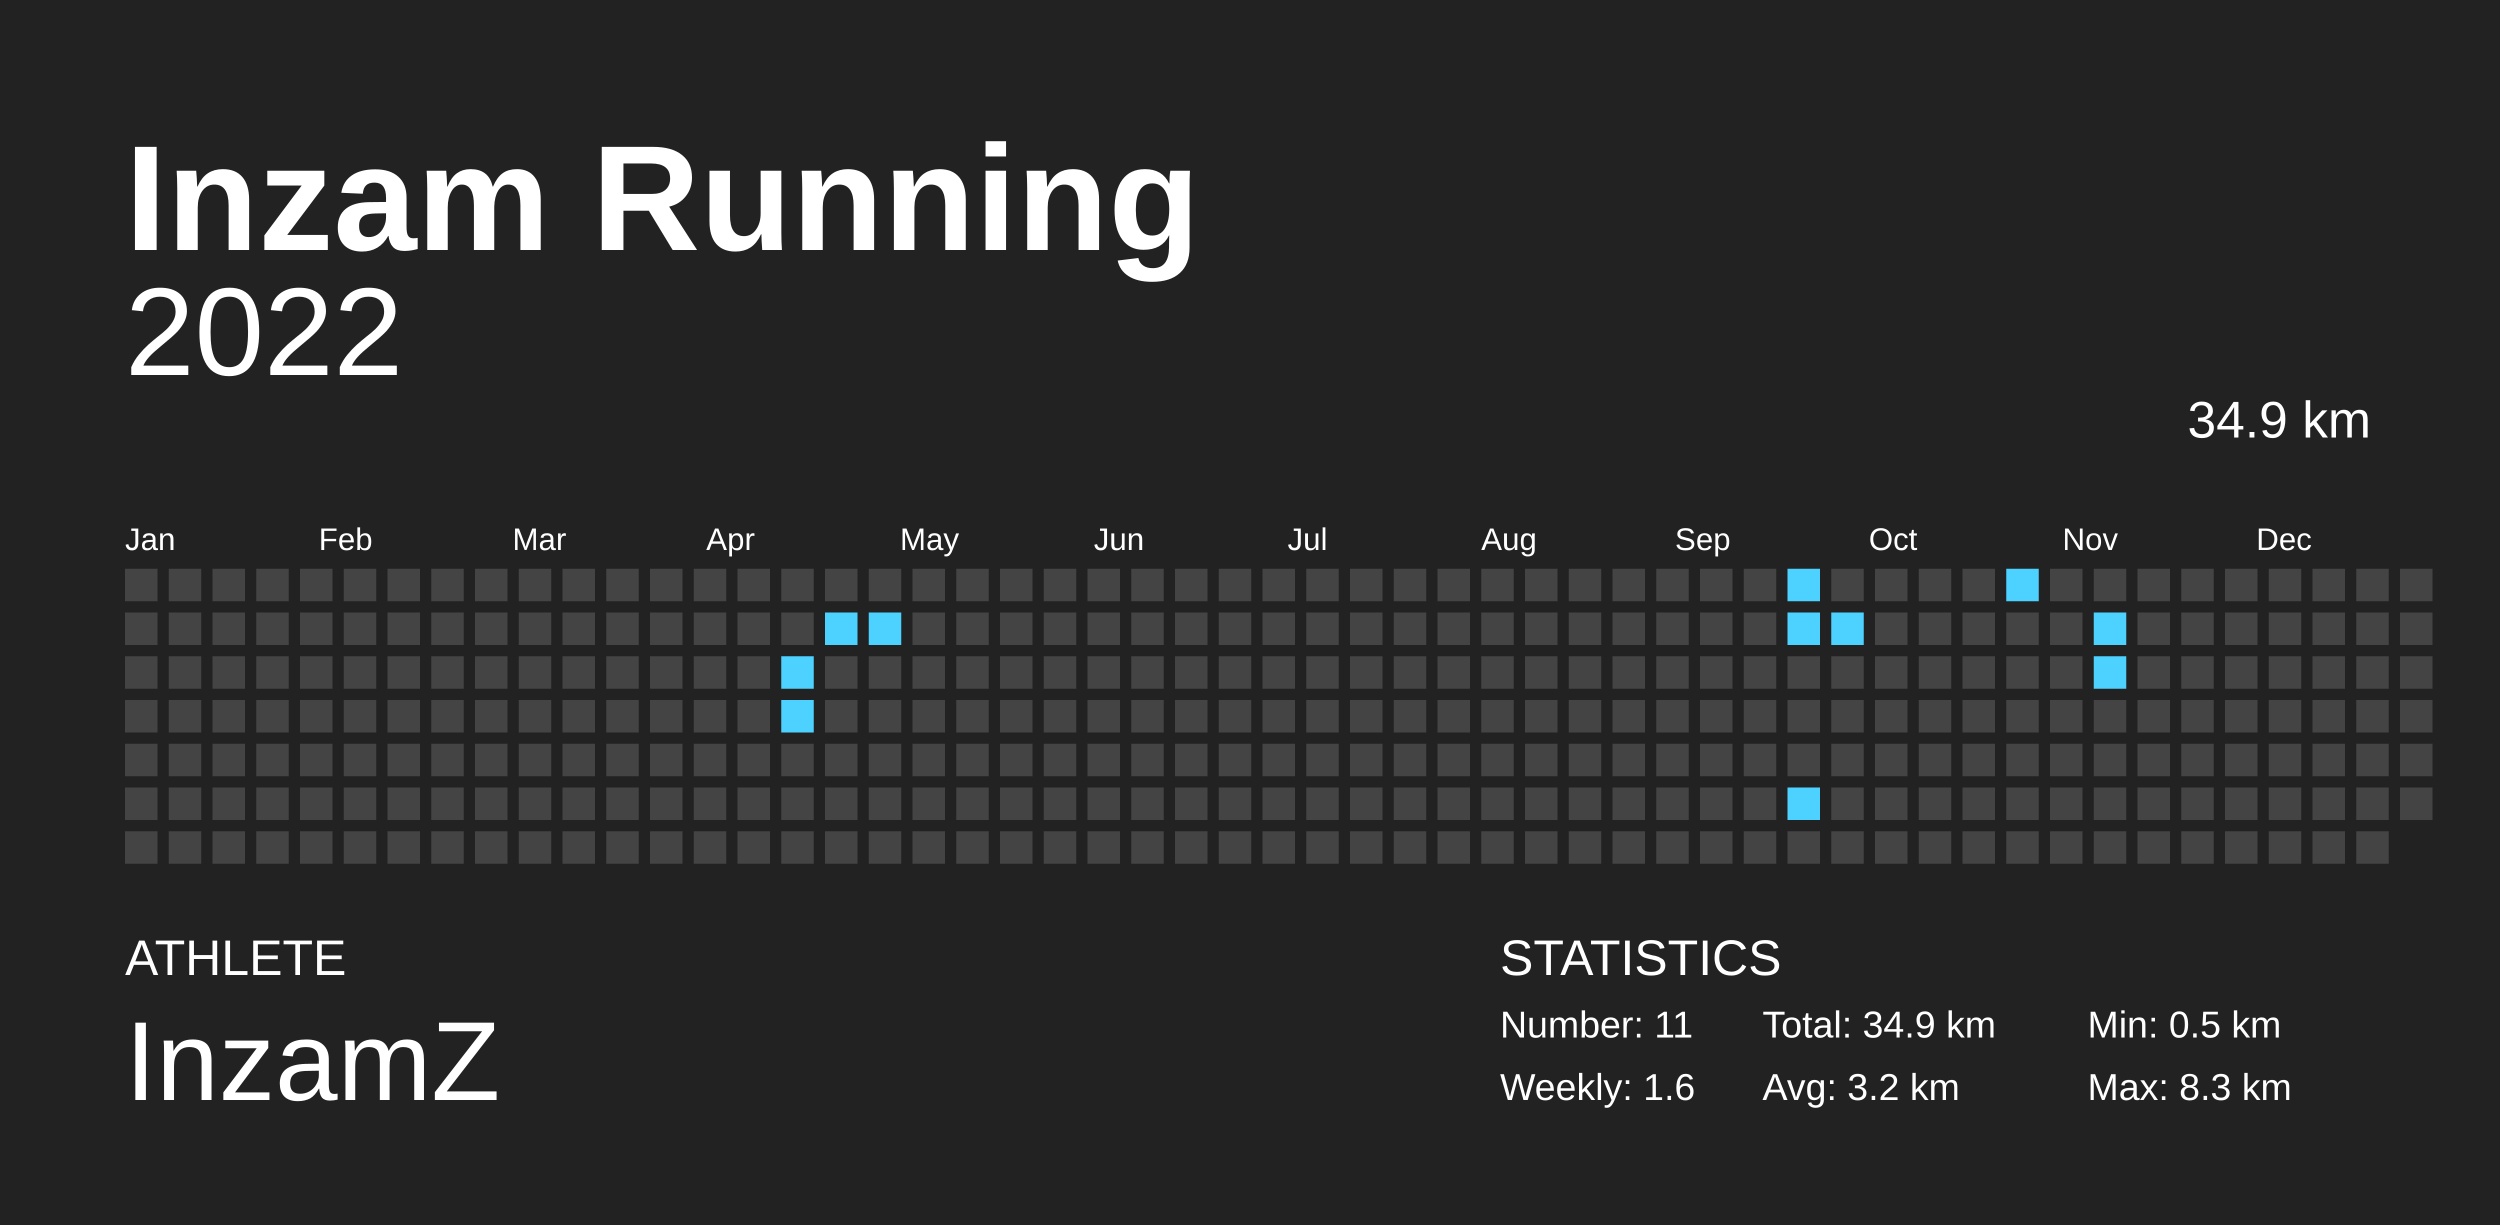
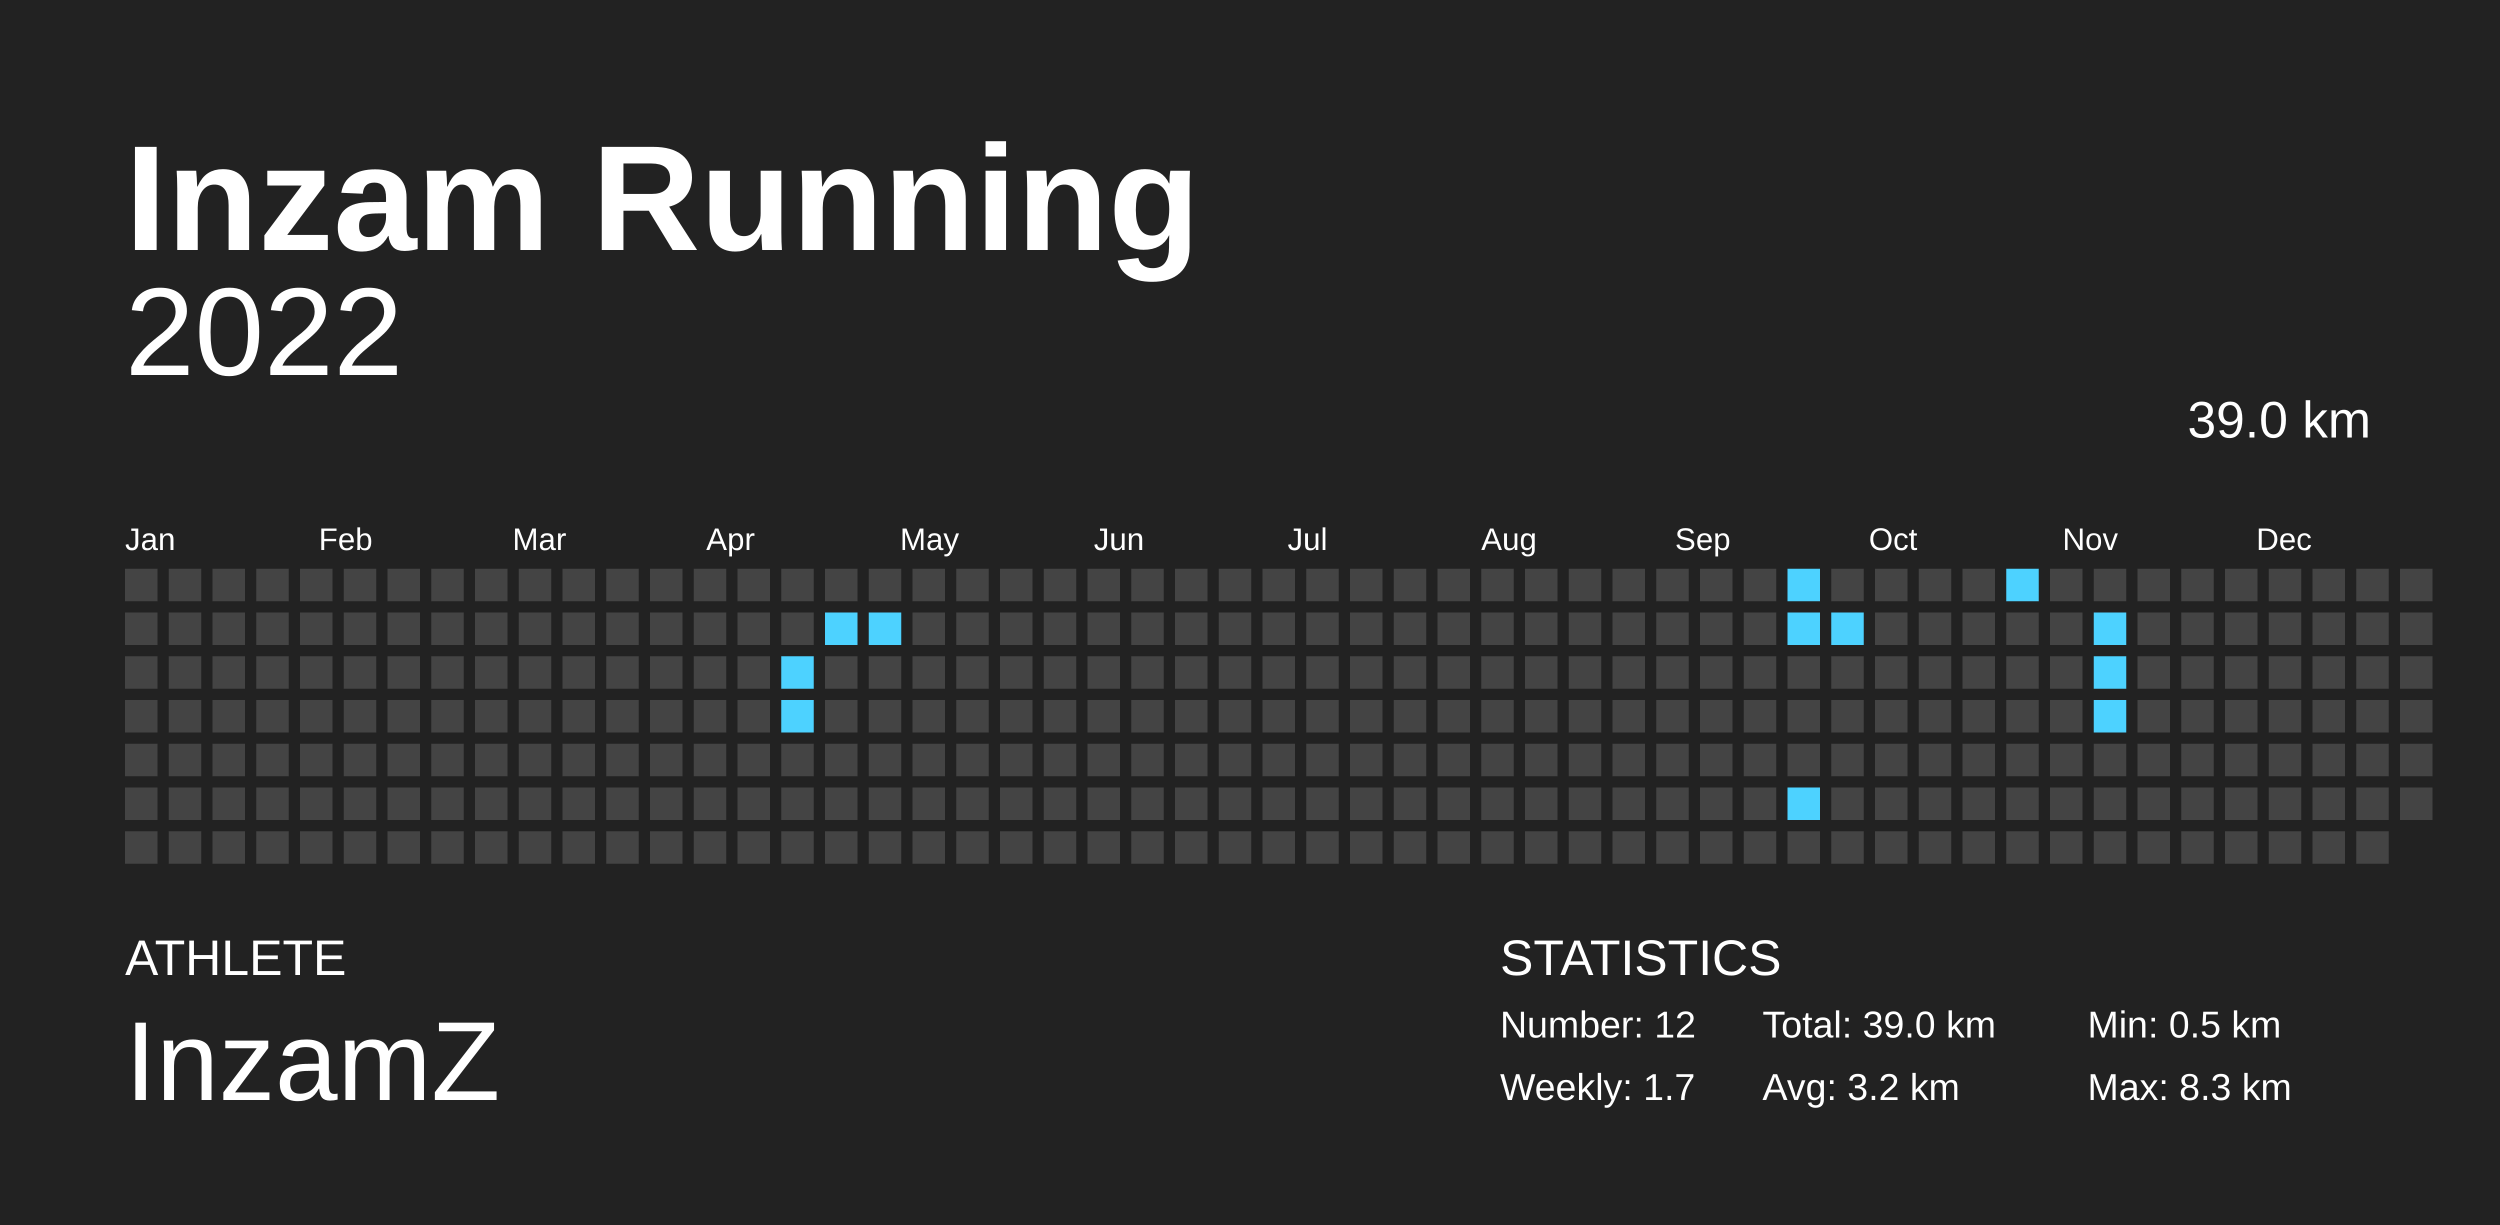
<svg xmlns="http://www.w3.org/2000/svg" baseProfile="full" height="98mm" version="1.1" viewBox="0,0,200,98" width="200mm">
  <defs />
  <rect fill="#222222" height="98" width="200" x="0" y="0" />
  <text fill="#FFFFFF" style="font-size:12px; font-family:Arial; font-weight:bold;" x="10" y="20">Inzam Running</text>
  <text fill="#FFFFFF" style="font-size:4px; font-family:Arial" x="10" y="78">ATHLETE</text>
  <text fill="#FFFFFF" style="font-size:9px; font-family:Arial" x="10" y="88">InzamZ</text>
  <text fill="#FFFFFF" style="font-size:4px; font-family:Arial" x="120" y="78">STATISTICS</text>
-   <text fill="#FFFFFF" style="font-size:3px; font-family:Arial" x="120" y="83">Number: 11</text>
-   <text fill="#FFFFFF" style="font-size:3px; font-family:Arial" x="120" y="88">Weekly: 1.6</text>
-   <text fill="#FFFFFF" style="font-size:3px; font-family:Arial" x="141" y="83">Total: 34.9 km</text>
+   <text fill="#FFFFFF" style="font-size:3px; font-family:Arial" x="120" y="83">Number: 12</text>
+   <text fill="#FFFFFF" style="font-size:3px; font-family:Arial" x="120" y="88">Weekly: 1.7</text>
+   <text fill="#FFFFFF" style="font-size:3px; font-family:Arial" x="141" y="83">Total: 39.0 km</text>
  <text fill="#FFFFFF" style="font-size:3px; font-family:Arial" x="141" y="88">Avg: 3.2 km</text>
  <text fill="#FFFFFF" style="font-size:3px; font-family:Arial" x="167" y="83">Min: 0.5 km</text>
  <text fill="#FFFFFF" style="font-size:3px; font-family:Arial" x="167" y="88">Max: 8.3 km</text>
  <text alignment-baseline="hanging" fill="#FFFFFF" style="font-size:10.0px; font-family:Arial;" x="10" y="30">2022</text>
-   <text alignment-baseline="hanging" fill="#FFFFFF" style="font-size:4.125px; font-family:Arial;" x="175" y="35">34.9 km</text>
+   <text alignment-baseline="hanging" fill="#FFFFFF" style="font-size:4.125px; font-family:Arial;" x="175" y="35">39.0 km</text>
  <text fill="#FFFFFF" style="font-size:2.5px; font-family:Arial" x="10.0" y="44">Jan</text>
  <text fill="#FFFFFF" style="font-size:2.5px; font-family:Arial" x="25.5" y="44">Feb</text>
  <text fill="#FFFFFF" style="font-size:2.5px; font-family:Arial" x="41.0" y="44">Mar</text>
  <text fill="#FFFFFF" style="font-size:2.5px; font-family:Arial" x="56.5" y="44">Apr</text>
  <text fill="#FFFFFF" style="font-size:2.5px; font-family:Arial" x="72.0" y="44">May</text>
  <text fill="#FFFFFF" style="font-size:2.5px; font-family:Arial" x="87.5" y="44">Jun</text>
  <text fill="#FFFFFF" style="font-size:2.5px; font-family:Arial" x="103.0" y="44">Jul</text>
  <text fill="#FFFFFF" style="font-size:2.5px; font-family:Arial" x="118.5" y="44">Aug</text>
  <text fill="#FFFFFF" style="font-size:2.5px; font-family:Arial" x="134.0" y="44">Sep</text>
  <text fill="#FFFFFF" style="font-size:2.5px; font-family:Arial" x="149.5" y="44">Oct</text>
  <text fill="#FFFFFF" style="font-size:2.5px; font-family:Arial" x="165.0" y="44">Nov</text>
  <text fill="#FFFFFF" style="font-size:2.5px; font-family:Arial" x="180.5" y="44">Dec</text>
  <rect fill="#444444" height="2.6" width="2.6" x="10.0" y="45.5" />
  <rect fill="#444444" height="2.6" width="2.6" x="10.0" y="49.0" />
  <rect fill="#444444" height="2.6" width="2.6" x="10.0" y="52.5" />
  <rect fill="#444444" height="2.6" width="2.6" x="10.0" y="56.0" />
  <rect fill="#444444" height="2.6" width="2.6" x="10.0" y="59.5" />
  <rect fill="#444444" height="2.6" width="2.6" x="10.0" y="63.0" />
  <rect fill="#444444" height="2.6" width="2.6" x="10.0" y="66.5" />
  <rect fill="#444444" height="2.6" width="2.6" x="13.5" y="45.5" />
  <rect fill="#444444" height="2.6" width="2.6" x="13.5" y="49.0" />
  <rect fill="#444444" height="2.6" width="2.6" x="13.5" y="52.5" />
  <rect fill="#444444" height="2.6" width="2.6" x="13.5" y="56.0" />
  <rect fill="#444444" height="2.6" width="2.6" x="13.5" y="59.5" />
  <rect fill="#444444" height="2.6" width="2.6" x="13.5" y="63.0" />
  <rect fill="#444444" height="2.6" width="2.6" x="13.5" y="66.5" />
  <rect fill="#444444" height="2.6" width="2.6" x="17.0" y="45.5" />
  <rect fill="#444444" height="2.6" width="2.6" x="17.0" y="49.0" />
  <rect fill="#444444" height="2.6" width="2.6" x="17.0" y="52.5" />
  <rect fill="#444444" height="2.6" width="2.6" x="17.0" y="56.0" />
  <rect fill="#444444" height="2.6" width="2.6" x="17.0" y="59.5" />
  <rect fill="#444444" height="2.6" width="2.6" x="17.0" y="63.0" />
  <rect fill="#444444" height="2.6" width="2.6" x="17.0" y="66.5" />
  <rect fill="#444444" height="2.6" width="2.6" x="20.5" y="45.5" />
  <rect fill="#444444" height="2.6" width="2.6" x="20.5" y="49.0" />
  <rect fill="#444444" height="2.6" width="2.6" x="20.5" y="52.5" />
  <rect fill="#444444" height="2.6" width="2.6" x="20.5" y="56.0" />
  <rect fill="#444444" height="2.6" width="2.6" x="20.5" y="59.5" />
  <rect fill="#444444" height="2.6" width="2.6" x="20.5" y="63.0" />
  <rect fill="#444444" height="2.6" width="2.6" x="20.5" y="66.5" />
  <rect fill="#444444" height="2.6" width="2.6" x="24.0" y="45.5" />
  <rect fill="#444444" height="2.6" width="2.6" x="24.0" y="49.0" />
  <rect fill="#444444" height="2.6" width="2.6" x="24.0" y="52.5" />
  <rect fill="#444444" height="2.6" width="2.6" x="24.0" y="56.0" />
  <rect fill="#444444" height="2.6" width="2.6" x="24.0" y="59.5" />
  <rect fill="#444444" height="2.6" width="2.6" x="24.0" y="63.0" />
  <rect fill="#444444" height="2.6" width="2.6" x="24.0" y="66.5" />
  <rect fill="#444444" height="2.6" width="2.6" x="27.5" y="45.5" />
  <rect fill="#444444" height="2.6" width="2.6" x="27.5" y="49.0" />
  <rect fill="#444444" height="2.6" width="2.6" x="27.5" y="52.5" />
  <rect fill="#444444" height="2.6" width="2.6" x="27.5" y="56.0" />
  <rect fill="#444444" height="2.6" width="2.6" x="27.5" y="59.5" />
  <rect fill="#444444" height="2.6" width="2.6" x="27.5" y="63.0" />
  <rect fill="#444444" height="2.6" width="2.6" x="27.5" y="66.5" />
  <rect fill="#444444" height="2.6" width="2.6" x="31.0" y="45.5" />
  <rect fill="#444444" height="2.6" width="2.6" x="31.0" y="49.0" />
  <rect fill="#444444" height="2.6" width="2.6" x="31.0" y="52.5" />
  <rect fill="#444444" height="2.6" width="2.6" x="31.0" y="56.0" />
  <rect fill="#444444" height="2.6" width="2.6" x="31.0" y="59.5" />
  <rect fill="#444444" height="2.6" width="2.6" x="31.0" y="63.0" />
  <rect fill="#444444" height="2.6" width="2.6" x="31.0" y="66.5" />
  <rect fill="#444444" height="2.6" width="2.6" x="34.5" y="45.5" />
  <rect fill="#444444" height="2.6" width="2.6" x="34.5" y="49.0" />
  <rect fill="#444444" height="2.6" width="2.6" x="34.5" y="52.5" />
  <rect fill="#444444" height="2.6" width="2.6" x="34.5" y="56.0" />
  <rect fill="#444444" height="2.6" width="2.6" x="34.5" y="59.5" />
  <rect fill="#444444" height="2.6" width="2.6" x="34.5" y="63.0" />
  <rect fill="#444444" height="2.6" width="2.6" x="34.5" y="66.5" />
  <rect fill="#444444" height="2.6" width="2.6" x="38.0" y="45.5" />
  <rect fill="#444444" height="2.6" width="2.6" x="38.0" y="49.0" />
  <rect fill="#444444" height="2.6" width="2.6" x="38.0" y="52.5" />
  <rect fill="#444444" height="2.6" width="2.6" x="38.0" y="56.0" />
  <rect fill="#444444" height="2.6" width="2.6" x="38.0" y="59.5" />
  <rect fill="#444444" height="2.6" width="2.6" x="38.0" y="63.0" />
  <rect fill="#444444" height="2.6" width="2.6" x="38.0" y="66.5" />
  <rect fill="#444444" height="2.6" width="2.6" x="41.5" y="45.5" />
  <rect fill="#444444" height="2.6" width="2.6" x="41.5" y="49.0" />
  <rect fill="#444444" height="2.6" width="2.6" x="41.5" y="52.5" />
  <rect fill="#444444" height="2.6" width="2.6" x="41.5" y="56.0" />
  <rect fill="#444444" height="2.6" width="2.6" x="41.5" y="59.5" />
  <rect fill="#444444" height="2.6" width="2.6" x="41.5" y="63.0" />
  <rect fill="#444444" height="2.6" width="2.6" x="41.5" y="66.5" />
  <rect fill="#444444" height="2.6" width="2.6" x="45.0" y="45.5" />
  <rect fill="#444444" height="2.6" width="2.6" x="45.0" y="49.0" />
  <rect fill="#444444" height="2.6" width="2.6" x="45.0" y="52.5" />
  <rect fill="#444444" height="2.6" width="2.6" x="45.0" y="56.0" />
  <rect fill="#444444" height="2.6" width="2.6" x="45.0" y="59.5" />
  <rect fill="#444444" height="2.6" width="2.6" x="45.0" y="63.0" />
  <rect fill="#444444" height="2.6" width="2.6" x="45.0" y="66.5" />
  <rect fill="#444444" height="2.6" width="2.6" x="48.5" y="45.5" />
  <rect fill="#444444" height="2.6" width="2.6" x="48.5" y="49.0" />
  <rect fill="#444444" height="2.6" width="2.6" x="48.5" y="52.5" />
  <rect fill="#444444" height="2.6" width="2.6" x="48.5" y="56.0" />
  <rect fill="#444444" height="2.6" width="2.6" x="48.5" y="59.5" />
  <rect fill="#444444" height="2.6" width="2.6" x="48.5" y="63.0" />
  <rect fill="#444444" height="2.6" width="2.6" x="48.5" y="66.5" />
  <rect fill="#444444" height="2.6" width="2.6" x="52.0" y="45.5" />
  <rect fill="#444444" height="2.6" width="2.6" x="52.0" y="49.0" />
  <rect fill="#444444" height="2.6" width="2.6" x="52.0" y="52.5" />
  <rect fill="#444444" height="2.6" width="2.6" x="52.0" y="56.0" />
  <rect fill="#444444" height="2.6" width="2.6" x="52.0" y="59.5" />
  <rect fill="#444444" height="2.6" width="2.6" x="52.0" y="63.0" />
  <rect fill="#444444" height="2.6" width="2.6" x="52.0" y="66.5" />
  <rect fill="#444444" height="2.6" width="2.6" x="55.5" y="45.5" />
  <rect fill="#444444" height="2.6" width="2.6" x="55.5" y="49.0" />
  <rect fill="#444444" height="2.6" width="2.6" x="55.5" y="52.5" />
  <rect fill="#444444" height="2.6" width="2.6" x="55.5" y="56.0" />
  <rect fill="#444444" height="2.6" width="2.6" x="55.5" y="59.5" />
  <rect fill="#444444" height="2.6" width="2.6" x="55.5" y="63.0" />
  <rect fill="#444444" height="2.6" width="2.6" x="55.5" y="66.5" />
  <rect fill="#444444" height="2.6" width="2.6" x="59.0" y="45.5" />
  <rect fill="#444444" height="2.6" width="2.6" x="59.0" y="49.0" />
  <rect fill="#444444" height="2.6" width="2.6" x="59.0" y="52.5" />
  <rect fill="#444444" height="2.6" width="2.6" x="59.0" y="56.0" />
  <rect fill="#444444" height="2.6" width="2.6" x="59.0" y="59.5" />
  <rect fill="#444444" height="2.6" width="2.6" x="59.0" y="63.0" />
  <rect fill="#444444" height="2.6" width="2.6" x="59.0" y="66.5" />
  <rect fill="#444444" height="2.6" width="2.6" x="62.5" y="45.5" />
  <rect fill="#444444" height="2.6" width="2.6" x="62.5" y="49.0" />
  <rect fill="#4dd2ff" height="2.6" width="2.6" x="62.5" y="52.5" />
  <rect fill="#4dd2ff" height="2.6" width="2.6" x="62.5" y="56.0" />
  <rect fill="#444444" height="2.6" width="2.6" x="62.5" y="59.5" />
  <rect fill="#444444" height="2.6" width="2.6" x="62.5" y="63.0" />
  <rect fill="#444444" height="2.6" width="2.6" x="62.5" y="66.5" />
  <rect fill="#444444" height="2.6" width="2.6" x="66.0" y="45.5" />
  <rect fill="#4dd2ff" height="2.6" width="2.6" x="66.0" y="49.0" />
  <rect fill="#444444" height="2.6" width="2.6" x="66.0" y="52.5" />
  <rect fill="#444444" height="2.6" width="2.6" x="66.0" y="56.0" />
  <rect fill="#444444" height="2.6" width="2.6" x="66.0" y="59.5" />
  <rect fill="#444444" height="2.6" width="2.6" x="66.0" y="63.0" />
  <rect fill="#444444" height="2.6" width="2.6" x="66.0" y="66.5" />
  <rect fill="#444444" height="2.6" width="2.6" x="69.5" y="45.5" />
  <rect fill="#4dd2ff" height="2.6" width="2.6" x="69.5" y="49.0" />
  <rect fill="#444444" height="2.6" width="2.6" x="69.5" y="52.5" />
  <rect fill="#444444" height="2.6" width="2.6" x="69.5" y="56.0" />
  <rect fill="#444444" height="2.6" width="2.6" x="69.5" y="59.5" />
  <rect fill="#444444" height="2.6" width="2.6" x="69.5" y="63.0" />
  <rect fill="#444444" height="2.6" width="2.6" x="69.5" y="66.5" />
  <rect fill="#444444" height="2.6" width="2.6" x="73.0" y="45.5" />
  <rect fill="#444444" height="2.6" width="2.6" x="73.0" y="49.0" />
  <rect fill="#444444" height="2.6" width="2.6" x="73.0" y="52.5" />
  <rect fill="#444444" height="2.6" width="2.6" x="73.0" y="56.0" />
  <rect fill="#444444" height="2.6" width="2.6" x="73.0" y="59.5" />
  <rect fill="#444444" height="2.6" width="2.6" x="73.0" y="63.0" />
  <rect fill="#444444" height="2.6" width="2.6" x="73.0" y="66.5" />
  <rect fill="#444444" height="2.6" width="2.6" x="76.5" y="45.5" />
  <rect fill="#444444" height="2.6" width="2.6" x="76.5" y="49.0" />
  <rect fill="#444444" height="2.6" width="2.6" x="76.5" y="52.5" />
  <rect fill="#444444" height="2.6" width="2.6" x="76.5" y="56.0" />
  <rect fill="#444444" height="2.6" width="2.6" x="76.5" y="59.5" />
  <rect fill="#444444" height="2.6" width="2.6" x="76.5" y="63.0" />
  <rect fill="#444444" height="2.6" width="2.6" x="76.5" y="66.5" />
  <rect fill="#444444" height="2.6" width="2.6" x="80.0" y="45.5" />
  <rect fill="#444444" height="2.6" width="2.6" x="80.0" y="49.0" />
  <rect fill="#444444" height="2.6" width="2.6" x="80.0" y="52.5" />
  <rect fill="#444444" height="2.6" width="2.6" x="80.0" y="56.0" />
  <rect fill="#444444" height="2.6" width="2.6" x="80.0" y="59.5" />
  <rect fill="#444444" height="2.6" width="2.6" x="80.0" y="63.0" />
  <rect fill="#444444" height="2.6" width="2.6" x="80.0" y="66.5" />
  <rect fill="#444444" height="2.6" width="2.6" x="83.5" y="45.5" />
  <rect fill="#444444" height="2.6" width="2.6" x="83.5" y="49.0" />
  <rect fill="#444444" height="2.6" width="2.6" x="83.5" y="52.5" />
  <rect fill="#444444" height="2.6" width="2.6" x="83.5" y="56.0" />
  <rect fill="#444444" height="2.6" width="2.6" x="83.5" y="59.5" />
  <rect fill="#444444" height="2.6" width="2.6" x="83.5" y="63.0" />
  <rect fill="#444444" height="2.6" width="2.6" x="83.5" y="66.5" />
  <rect fill="#444444" height="2.6" width="2.6" x="87.0" y="45.5" />
  <rect fill="#444444" height="2.6" width="2.6" x="87.0" y="49.0" />
  <rect fill="#444444" height="2.6" width="2.6" x="87.0" y="52.5" />
  <rect fill="#444444" height="2.6" width="2.6" x="87.0" y="56.0" />
  <rect fill="#444444" height="2.6" width="2.6" x="87.0" y="59.5" />
  <rect fill="#444444" height="2.6" width="2.6" x="87.0" y="63.0" />
  <rect fill="#444444" height="2.6" width="2.6" x="87.0" y="66.5" />
  <rect fill="#444444" height="2.6" width="2.6" x="90.5" y="45.5" />
  <rect fill="#444444" height="2.6" width="2.6" x="90.5" y="49.0" />
  <rect fill="#444444" height="2.6" width="2.6" x="90.5" y="52.5" />
  <rect fill="#444444" height="2.6" width="2.6" x="90.5" y="56.0" />
  <rect fill="#444444" height="2.6" width="2.6" x="90.5" y="59.5" />
  <rect fill="#444444" height="2.6" width="2.6" x="90.5" y="63.0" />
  <rect fill="#444444" height="2.6" width="2.6" x="90.5" y="66.5" />
  <rect fill="#444444" height="2.6" width="2.6" x="94.0" y="45.5" />
  <rect fill="#444444" height="2.6" width="2.6" x="94.0" y="49.0" />
  <rect fill="#444444" height="2.6" width="2.6" x="94.0" y="52.5" />
  <rect fill="#444444" height="2.6" width="2.6" x="94.0" y="56.0" />
  <rect fill="#444444" height="2.6" width="2.6" x="94.0" y="59.5" />
  <rect fill="#444444" height="2.6" width="2.6" x="94.0" y="63.0" />
  <rect fill="#444444" height="2.6" width="2.6" x="94.0" y="66.5" />
  <rect fill="#444444" height="2.6" width="2.6" x="97.5" y="45.5" />
  <rect fill="#444444" height="2.6" width="2.6" x="97.5" y="49.0" />
  <rect fill="#444444" height="2.6" width="2.6" x="97.5" y="52.5" />
  <rect fill="#444444" height="2.6" width="2.6" x="97.5" y="56.0" />
  <rect fill="#444444" height="2.6" width="2.6" x="97.5" y="59.5" />
  <rect fill="#444444" height="2.6" width="2.6" x="97.5" y="63.0" />
  <rect fill="#444444" height="2.6" width="2.6" x="97.5" y="66.5" />
  <rect fill="#444444" height="2.6" width="2.6" x="101.0" y="45.5" />
  <rect fill="#444444" height="2.6" width="2.6" x="101.0" y="49.0" />
  <rect fill="#444444" height="2.6" width="2.6" x="101.0" y="52.5" />
  <rect fill="#444444" height="2.6" width="2.6" x="101.0" y="56.0" />
  <rect fill="#444444" height="2.6" width="2.6" x="101.0" y="59.5" />
  <rect fill="#444444" height="2.6" width="2.6" x="101.0" y="63.0" />
  <rect fill="#444444" height="2.6" width="2.6" x="101.0" y="66.5" />
  <rect fill="#444444" height="2.6" width="2.6" x="104.5" y="45.5" />
  <rect fill="#444444" height="2.6" width="2.6" x="104.5" y="49.0" />
  <rect fill="#444444" height="2.6" width="2.6" x="104.5" y="52.5" />
  <rect fill="#444444" height="2.6" width="2.6" x="104.5" y="56.0" />
  <rect fill="#444444" height="2.6" width="2.6" x="104.5" y="59.5" />
  <rect fill="#444444" height="2.6" width="2.6" x="104.5" y="63.0" />
  <rect fill="#444444" height="2.6" width="2.6" x="104.5" y="66.5" />
  <rect fill="#444444" height="2.6" width="2.6" x="108.0" y="45.5" />
  <rect fill="#444444" height="2.6" width="2.6" x="108.0" y="49.0" />
  <rect fill="#444444" height="2.6" width="2.6" x="108.0" y="52.5" />
  <rect fill="#444444" height="2.6" width="2.6" x="108.0" y="56.0" />
  <rect fill="#444444" height="2.6" width="2.6" x="108.0" y="59.5" />
  <rect fill="#444444" height="2.6" width="2.6" x="108.0" y="63.0" />
  <rect fill="#444444" height="2.6" width="2.6" x="108.0" y="66.5" />
  <rect fill="#444444" height="2.6" width="2.6" x="111.5" y="45.5" />
  <rect fill="#444444" height="2.6" width="2.6" x="111.5" y="49.0" />
  <rect fill="#444444" height="2.6" width="2.6" x="111.5" y="52.5" />
  <rect fill="#444444" height="2.6" width="2.6" x="111.5" y="56.0" />
  <rect fill="#444444" height="2.6" width="2.6" x="111.5" y="59.5" />
  <rect fill="#444444" height="2.6" width="2.6" x="111.5" y="63.0" />
  <rect fill="#444444" height="2.6" width="2.6" x="111.5" y="66.5" />
  <rect fill="#444444" height="2.6" width="2.6" x="115.0" y="45.5" />
  <rect fill="#444444" height="2.6" width="2.6" x="115.0" y="49.0" />
  <rect fill="#444444" height="2.6" width="2.6" x="115.0" y="52.5" />
  <rect fill="#444444" height="2.6" width="2.6" x="115.0" y="56.0" />
  <rect fill="#444444" height="2.6" width="2.6" x="115.0" y="59.5" />
  <rect fill="#444444" height="2.6" width="2.6" x="115.0" y="63.0" />
  <rect fill="#444444" height="2.6" width="2.6" x="115.0" y="66.5" />
  <rect fill="#444444" height="2.6" width="2.6" x="118.5" y="45.5" />
  <rect fill="#444444" height="2.6" width="2.6" x="118.5" y="49.0" />
  <rect fill="#444444" height="2.6" width="2.6" x="118.5" y="52.5" />
  <rect fill="#444444" height="2.6" width="2.6" x="118.5" y="56.0" />
  <rect fill="#444444" height="2.6" width="2.6" x="118.5" y="59.5" />
  <rect fill="#444444" height="2.6" width="2.6" x="118.5" y="63.0" />
  <rect fill="#444444" height="2.6" width="2.6" x="118.5" y="66.5" />
  <rect fill="#444444" height="2.6" width="2.6" x="122.0" y="45.5" />
  <rect fill="#444444" height="2.6" width="2.6" x="122.0" y="49.0" />
  <rect fill="#444444" height="2.6" width="2.6" x="122.0" y="52.5" />
  <rect fill="#444444" height="2.6" width="2.6" x="122.0" y="56.0" />
  <rect fill="#444444" height="2.6" width="2.6" x="122.0" y="59.5" />
  <rect fill="#444444" height="2.6" width="2.6" x="122.0" y="63.0" />
  <rect fill="#444444" height="2.6" width="2.6" x="122.0" y="66.5" />
  <rect fill="#444444" height="2.6" width="2.6" x="125.5" y="45.5" />
  <rect fill="#444444" height="2.6" width="2.6" x="125.5" y="49.0" />
  <rect fill="#444444" height="2.6" width="2.6" x="125.5" y="52.5" />
  <rect fill="#444444" height="2.6" width="2.6" x="125.5" y="56.0" />
  <rect fill="#444444" height="2.6" width="2.6" x="125.5" y="59.5" />
  <rect fill="#444444" height="2.6" width="2.6" x="125.5" y="63.0" />
  <rect fill="#444444" height="2.6" width="2.6" x="125.5" y="66.5" />
  <rect fill="#444444" height="2.6" width="2.6" x="129.0" y="45.5" />
  <rect fill="#444444" height="2.6" width="2.6" x="129.0" y="49.0" />
  <rect fill="#444444" height="2.6" width="2.6" x="129.0" y="52.5" />
  <rect fill="#444444" height="2.6" width="2.6" x="129.0" y="56.0" />
  <rect fill="#444444" height="2.6" width="2.6" x="129.0" y="59.5" />
  <rect fill="#444444" height="2.6" width="2.6" x="129.0" y="63.0" />
  <rect fill="#444444" height="2.6" width="2.6" x="129.0" y="66.5" />
  <rect fill="#444444" height="2.6" width="2.6" x="132.5" y="45.5" />
  <rect fill="#444444" height="2.6" width="2.6" x="132.5" y="49.0" />
  <rect fill="#444444" height="2.6" width="2.6" x="132.5" y="52.5" />
  <rect fill="#444444" height="2.6" width="2.6" x="132.5" y="56.0" />
  <rect fill="#444444" height="2.6" width="2.6" x="132.5" y="59.5" />
  <rect fill="#444444" height="2.6" width="2.6" x="132.5" y="63.0" />
  <rect fill="#444444" height="2.6" width="2.6" x="132.5" y="66.5" />
  <rect fill="#444444" height="2.6" width="2.6" x="136.0" y="45.5" />
  <rect fill="#444444" height="2.6" width="2.6" x="136.0" y="49.0" />
  <rect fill="#444444" height="2.6" width="2.6" x="136.0" y="52.5" />
  <rect fill="#444444" height="2.6" width="2.6" x="136.0" y="56.0" />
  <rect fill="#444444" height="2.6" width="2.6" x="136.0" y="59.5" />
  <rect fill="#444444" height="2.6" width="2.6" x="136.0" y="63.0" />
  <rect fill="#444444" height="2.6" width="2.6" x="136.0" y="66.5" />
  <rect fill="#444444" height="2.6" width="2.6" x="139.5" y="45.5" />
  <rect fill="#444444" height="2.6" width="2.6" x="139.5" y="49.0" />
  <rect fill="#444444" height="2.6" width="2.6" x="139.5" y="52.5" />
  <rect fill="#444444" height="2.6" width="2.6" x="139.5" y="56.0" />
  <rect fill="#444444" height="2.6" width="2.6" x="139.5" y="59.5" />
  <rect fill="#444444" height="2.6" width="2.6" x="139.5" y="63.0" />
  <rect fill="#444444" height="2.6" width="2.6" x="139.5" y="66.5" />
  <rect fill="#4dd2ff" height="2.6" width="2.6" x="143.0" y="45.5" />
  <rect fill="#4dd2ff" height="2.6" width="2.6" x="143.0" y="49.0" />
  <rect fill="#444444" height="2.6" width="2.6" x="143.0" y="52.5" />
  <rect fill="#444444" height="2.6" width="2.6" x="143.0" y="56.0" />
  <rect fill="#444444" height="2.6" width="2.6" x="143.0" y="59.5" />
  <rect fill="#4dd2ff" height="2.6" width="2.6" x="143.0" y="63.0" />
  <rect fill="#444444" height="2.6" width="2.6" x="143.0" y="66.5" />
  <rect fill="#444444" height="2.6" width="2.6" x="146.5" y="45.5" />
  <rect fill="#4dd2ff" height="2.6" width="2.6" x="146.5" y="49.0" />
  <rect fill="#444444" height="2.6" width="2.6" x="146.5" y="52.5" />
  <rect fill="#444444" height="2.6" width="2.6" x="146.5" y="56.0" />
  <rect fill="#444444" height="2.6" width="2.6" x="146.5" y="59.5" />
  <rect fill="#444444" height="2.6" width="2.6" x="146.5" y="63.0" />
  <rect fill="#444444" height="2.6" width="2.6" x="146.5" y="66.5" />
  <rect fill="#444444" height="2.6" width="2.6" x="150.0" y="45.5" />
  <rect fill="#444444" height="2.6" width="2.6" x="150.0" y="49.0" />
  <rect fill="#444444" height="2.6" width="2.6" x="150.0" y="52.5" />
  <rect fill="#444444" height="2.6" width="2.6" x="150.0" y="56.0" />
  <rect fill="#444444" height="2.6" width="2.6" x="150.0" y="59.5" />
  <rect fill="#444444" height="2.6" width="2.6" x="150.0" y="63.0" />
  <rect fill="#444444" height="2.6" width="2.6" x="150.0" y="66.5" />
  <rect fill="#444444" height="2.6" width="2.6" x="153.5" y="45.5" />
  <rect fill="#444444" height="2.6" width="2.6" x="153.5" y="49.0" />
  <rect fill="#444444" height="2.6" width="2.6" x="153.5" y="52.5" />
  <rect fill="#444444" height="2.6" width="2.6" x="153.5" y="56.0" />
  <rect fill="#444444" height="2.6" width="2.6" x="153.5" y="59.5" />
  <rect fill="#444444" height="2.6" width="2.6" x="153.5" y="63.0" />
  <rect fill="#444444" height="2.6" width="2.6" x="153.5" y="66.5" />
  <rect fill="#444444" height="2.6" width="2.6" x="157.0" y="45.5" />
  <rect fill="#444444" height="2.6" width="2.6" x="157.0" y="49.0" />
  <rect fill="#444444" height="2.6" width="2.6" x="157.0" y="52.5" />
  <rect fill="#444444" height="2.6" width="2.6" x="157.0" y="56.0" />
  <rect fill="#444444" height="2.6" width="2.6" x="157.0" y="59.5" />
  <rect fill="#444444" height="2.6" width="2.6" x="157.0" y="63.0" />
  <rect fill="#444444" height="2.6" width="2.6" x="157.0" y="66.5" />
  <rect fill="#4dd2ff" height="2.6" width="2.6" x="160.5" y="45.5" />
  <rect fill="#444444" height="2.6" width="2.6" x="160.5" y="49.0" />
  <rect fill="#444444" height="2.6" width="2.6" x="160.5" y="52.5" />
  <rect fill="#444444" height="2.6" width="2.6" x="160.5" y="56.0" />
  <rect fill="#444444" height="2.6" width="2.6" x="160.5" y="59.5" />
  <rect fill="#444444" height="2.6" width="2.6" x="160.5" y="63.0" />
  <rect fill="#444444" height="2.6" width="2.6" x="160.5" y="66.5" />
  <rect fill="#444444" height="2.6" width="2.6" x="164.0" y="45.5" />
  <rect fill="#444444" height="2.6" width="2.6" x="164.0" y="49.0" />
  <rect fill="#444444" height="2.6" width="2.6" x="164.0" y="52.5" />
  <rect fill="#444444" height="2.6" width="2.6" x="164.0" y="56.0" />
  <rect fill="#444444" height="2.6" width="2.6" x="164.0" y="59.5" />
  <rect fill="#444444" height="2.6" width="2.6" x="164.0" y="63.0" />
  <rect fill="#444444" height="2.6" width="2.6" x="164.0" y="66.5" />
  <rect fill="#444444" height="2.6" width="2.6" x="167.5" y="45.5" />
  <rect fill="#4dd2ff" height="2.6" width="2.6" x="167.5" y="49.0" />
  <rect fill="#4dd2ff" height="2.6" width="2.6" x="167.5" y="52.5" />
-   <rect fill="#444444" height="2.6" width="2.6" x="167.5" y="56.0" />
+   <rect fill="#4dd2ff" height="2.6" width="2.6" x="167.5" y="56.0" />
  <rect fill="#444444" height="2.6" width="2.6" x="167.5" y="59.5" />
  <rect fill="#444444" height="2.6" width="2.6" x="167.5" y="63.0" />
  <rect fill="#444444" height="2.6" width="2.6" x="167.5" y="66.5" />
  <rect fill="#444444" height="2.6" width="2.6" x="171.0" y="45.5" />
  <rect fill="#444444" height="2.6" width="2.6" x="171.0" y="49.0" />
  <rect fill="#444444" height="2.6" width="2.6" x="171.0" y="52.5" />
  <rect fill="#444444" height="2.6" width="2.6" x="171.0" y="56.0" />
  <rect fill="#444444" height="2.6" width="2.6" x="171.0" y="59.5" />
  <rect fill="#444444" height="2.6" width="2.6" x="171.0" y="63.0" />
  <rect fill="#444444" height="2.6" width="2.6" x="171.0" y="66.5" />
  <rect fill="#444444" height="2.6" width="2.6" x="174.5" y="45.5" />
  <rect fill="#444444" height="2.6" width="2.6" x="174.5" y="49.0" />
  <rect fill="#444444" height="2.6" width="2.6" x="174.5" y="52.5" />
  <rect fill="#444444" height="2.6" width="2.6" x="174.5" y="56.0" />
  <rect fill="#444444" height="2.6" width="2.6" x="174.5" y="59.5" />
  <rect fill="#444444" height="2.6" width="2.6" x="174.5" y="63.0" />
  <rect fill="#444444" height="2.6" width="2.6" x="174.5" y="66.5" />
  <rect fill="#444444" height="2.6" width="2.6" x="178.0" y="45.5" />
  <rect fill="#444444" height="2.6" width="2.6" x="178.0" y="49.0" />
  <rect fill="#444444" height="2.6" width="2.6" x="178.0" y="52.5" />
  <rect fill="#444444" height="2.6" width="2.6" x="178.0" y="56.0" />
  <rect fill="#444444" height="2.6" width="2.6" x="178.0" y="59.5" />
  <rect fill="#444444" height="2.6" width="2.6" x="178.0" y="63.0" />
  <rect fill="#444444" height="2.6" width="2.6" x="178.0" y="66.5" />
  <rect fill="#444444" height="2.6" width="2.6" x="181.5" y="45.5" />
  <rect fill="#444444" height="2.6" width="2.6" x="181.5" y="49.0" />
  <rect fill="#444444" height="2.6" width="2.6" x="181.5" y="52.5" />
  <rect fill="#444444" height="2.6" width="2.6" x="181.5" y="56.0" />
  <rect fill="#444444" height="2.6" width="2.6" x="181.5" y="59.5" />
  <rect fill="#444444" height="2.6" width="2.6" x="181.5" y="63.0" />
  <rect fill="#444444" height="2.6" width="2.6" x="181.5" y="66.5" />
  <rect fill="#444444" height="2.6" width="2.6" x="185.0" y="45.5" />
  <rect fill="#444444" height="2.6" width="2.6" x="185.0" y="49.0" />
  <rect fill="#444444" height="2.6" width="2.6" x="185.0" y="52.5" />
  <rect fill="#444444" height="2.6" width="2.6" x="185.0" y="56.0" />
  <rect fill="#444444" height="2.6" width="2.6" x="185.0" y="59.5" />
  <rect fill="#444444" height="2.6" width="2.6" x="185.0" y="63.0" />
  <rect fill="#444444" height="2.6" width="2.6" x="185.0" y="66.5" />
  <rect fill="#444444" height="2.6" width="2.6" x="188.5" y="45.5" />
  <rect fill="#444444" height="2.6" width="2.6" x="188.5" y="49.0" />
  <rect fill="#444444" height="2.6" width="2.6" x="188.5" y="52.5" />
  <rect fill="#444444" height="2.6" width="2.6" x="188.5" y="56.0" />
  <rect fill="#444444" height="2.6" width="2.6" x="188.5" y="59.5" />
  <rect fill="#444444" height="2.6" width="2.6" x="188.5" y="63.0" />
  <rect fill="#444444" height="2.6" width="2.6" x="188.5" y="66.5" />
  <rect fill="#444444" height="2.6" width="2.6" x="192.0" y="45.5" />
  <rect fill="#444444" height="2.6" width="2.6" x="192.0" y="49.0" />
  <rect fill="#444444" height="2.6" width="2.6" x="192.0" y="52.5" />
  <rect fill="#444444" height="2.6" width="2.6" x="192.0" y="56.0" />
  <rect fill="#444444" height="2.6" width="2.6" x="192.0" y="59.5" />
  <rect fill="#444444" height="2.6" width="2.6" x="192.0" y="63.0" />
</svg>
